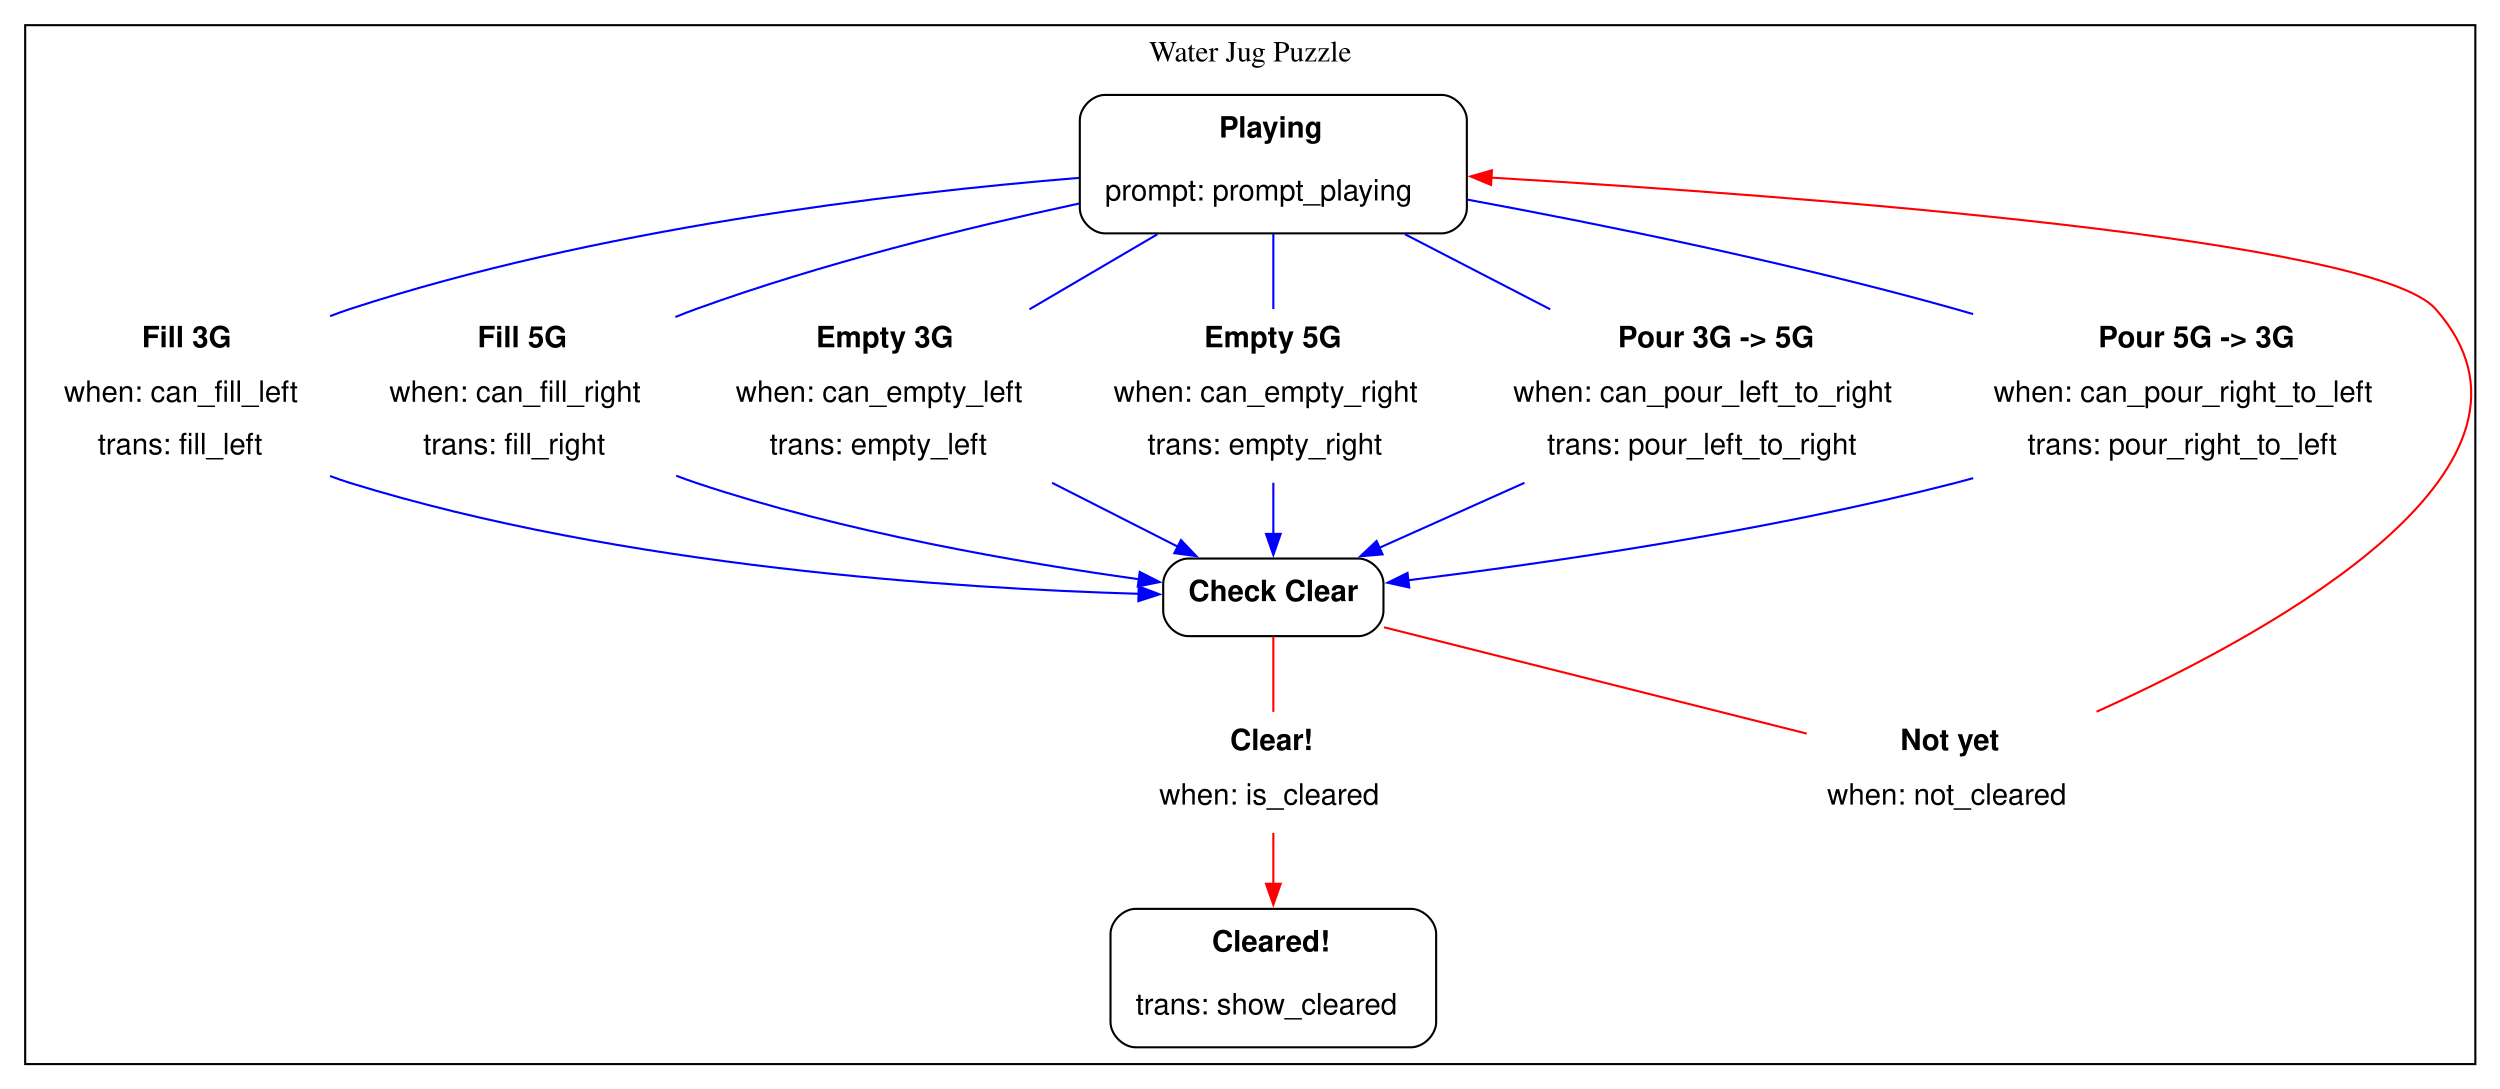
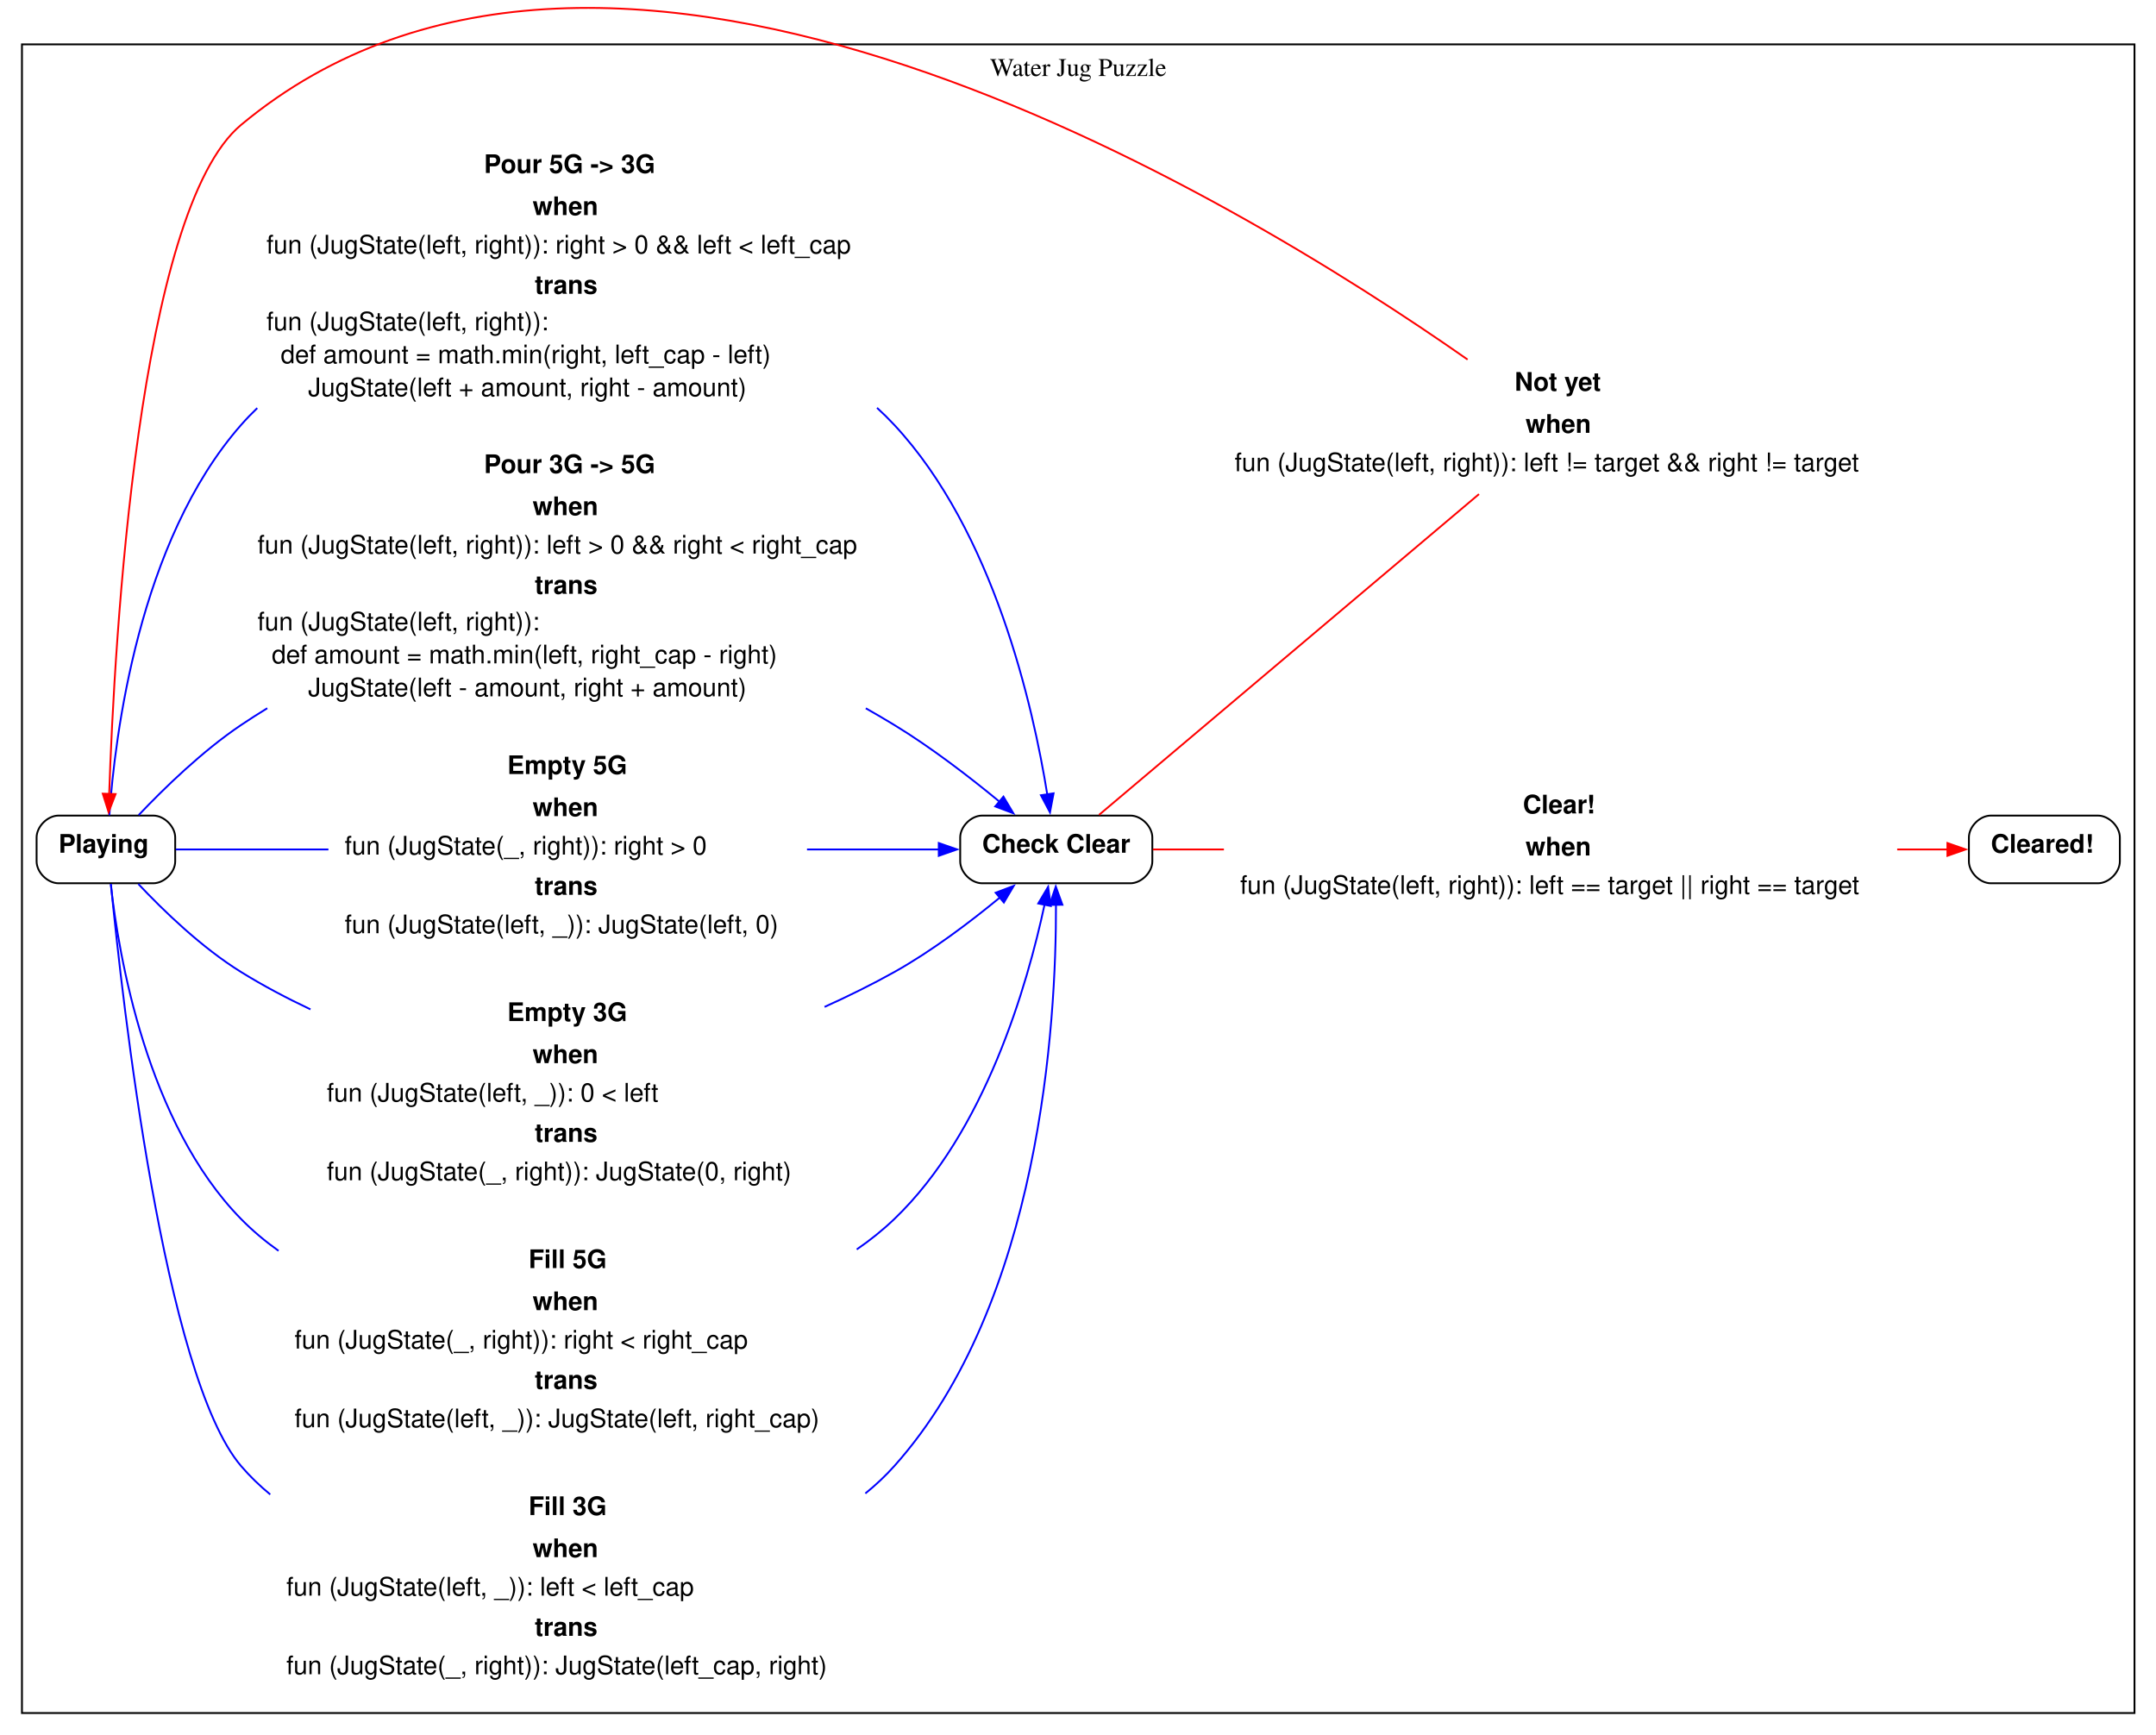
- <svg xmlns="http://www.w3.org/2000/svg" width="1589pt" height="692pt" viewBox="0.00 0.00 1589.00 692.00">
-   <g id="graph0" class="graph" transform="scale(1.33333 1.33333) rotate(0) translate(4 515.25)">
-     <polygon fill="white" stroke="none" points="-4,4 -4,-515.25 1188,-515.25 1188,4 -4,4" />
+ <svg xmlns="http://www.w3.org/2000/svg" width="1571pt" height="1264pt" viewBox="0.00 0.00 1571.00 1264.00">
+   <g id="graph0" class="graph" transform="scale(1.33333 1.33333) rotate(0) translate(4 944.25)">
+     <polygon fill="white" stroke="none" points="-4,4 -4,-944.25 1174.5,-944.25 1174.5,4 -4,4" />
    <g id="clust1" class="cluster">
-       <polygon fill="none" stroke="black" points="8,-8 8,-503.25 1176,-503.25 1176,-8 8,-8" />
-       <text xml:space="preserve" text-anchor="middle" x="592" y="-485.95" font-family="Times,serif" font-size="14.00">Water Jug Puzzle</text>
+       <polygon fill="none" stroke="black" points="8,-8 8,-920 1162.5,-920 1162.5,-8 8,-8" />
+       <text xml:space="preserve" text-anchor="middle" x="585.25" y="-902.7" font-family="Times,serif" font-size="14.00">Water Jug Puzzle</text>
    </g>
    <g id="node1" class="node">
-       <path fill="white" stroke="black" d="M683.25,-470C683.25,-470 522.75,-470 522.75,-470 516.75,-470 510.75,-464 510.75,-458 510.75,-458 510.75,-416 510.75,-416 510.75,-410 516.75,-404 522.75,-404 522.75,-404 683.25,-404 683.25,-404 689.25,-404 695.25,-410 695.25,-416 695.25,-416 695.25,-458 695.25,-458 695.25,-464 689.25,-470 683.25,-470" />
-       <text xml:space="preserve" text-anchor="start" x="577.12" y="-449.7" font-family="Helvetica,Arial,sans-serif" font-weight="bold" font-size="14.00">Playing</text>
-       <text xml:space="preserve" text-anchor="start" x="522.75" y="-419.7" font-family="Helvetica,Arial,sans-serif" font-size="14.00">prompt: prompt_playing</text>
+       <path fill="white" stroke="black" d="M79.75,-498.5C79.75,-498.5 28,-498.5 28,-498.5 22,-498.5 16,-492.5 16,-486.5 16,-486.5 16,-473.5 16,-473.5 16,-467.5 22,-461.5 28,-461.5 28,-461.5 79.75,-461.5 79.75,-461.5 85.75,-461.5 91.75,-467.5 91.75,-473.5 91.75,-473.5 91.75,-486.5 91.75,-486.5 91.75,-492.5 85.75,-498.5 79.75,-498.5" />
+       <text xml:space="preserve" text-anchor="start" x="28" y="-478.2" font-family="Helvetica,Arial,sans-serif" font-weight="bold" font-size="14.00">Playing</text>
    </g>
    <g id="node2" class="node">
-       <text xml:space="preserve" text-anchor="start" x="63.62" y="-349.7" font-family="Helvetica,Arial,sans-serif" font-weight="bold" font-size="14.00">Fill 3G</text>
-       <text xml:space="preserve" text-anchor="start" x="26.5" y="-323.7" font-family="Helvetica,Arial,sans-serif" font-size="14.00">when: can_fill_left</text>
-       <text xml:space="preserve" text-anchor="start" x="42.62" y="-298.7" font-family="Helvetica,Arial,sans-serif" font-size="14.00">trans: fill_left</text>
+       <text xml:space="preserve" text-anchor="start" x="284.88" y="-116.2" font-family="Helvetica,Arial,sans-serif" font-weight="bold" font-size="14.00">Fill 3G</text>
+       <text xml:space="preserve" text-anchor="start" x="287.12" y="-93.2" font-family="Helvetica,Arial,sans-serif" font-weight="bold" font-size="14.00">when</text>
+       <text xml:space="preserve" text-anchor="start" x="152.5" y="-72.2" font-family="Helvetica,Arial,sans-serif" font-size="14.00">fun (JugState(left, _)): left &lt; left_cap</text>
+       <text xml:space="preserve" text-anchor="start" x="288.25" y="-50.2" font-family="Helvetica,Arial,sans-serif" font-weight="bold" font-size="14.00">trans</text>
+       <text xml:space="preserve" text-anchor="start" x="152.5" y="-29.2" font-family="Helvetica,Arial,sans-serif" font-size="14.00">fun (JugState(_, right)): JugState(left_cap, right)</text>
    </g>
    <g id="edge1" class="edge">
-       <path fill="none" stroke="blue" d="M510.39,-430.46C419.92,-423.03 279.26,-406.03 163,-368 159.81,-366.96 156.59,-365.79 153.37,-364.54" />
+       <path fill="none" stroke="blue" d="M56.62,-461.04C62.82,-397.3 85.76,-191.96 127.75,-143 132.58,-137.36 137.94,-132.19 143.69,-127.45" />
    </g>
    <g id="node3" class="node">
-       <text xml:space="preserve" text-anchor="start" x="223.62" y="-349.7" font-family="Helvetica,Arial,sans-serif" font-weight="bold" font-size="14.00">Fill 5G</text>
-       <text xml:space="preserve" text-anchor="start" x="181.62" y="-323.7" font-family="Helvetica,Arial,sans-serif" font-size="14.00">when: can_fill_right</text>
-       <text xml:space="preserve" text-anchor="start" x="197.75" y="-298.7" font-family="Helvetica,Arial,sans-serif" font-size="14.00">trans: fill_right</text>
+       <text xml:space="preserve" text-anchor="start" x="284.88" y="-251.2" font-family="Helvetica,Arial,sans-serif" font-weight="bold" font-size="14.00">Fill 5G</text>
+       <text xml:space="preserve" text-anchor="start" x="287.12" y="-228.2" font-family="Helvetica,Arial,sans-serif" font-weight="bold" font-size="14.00">when</text>
+       <text xml:space="preserve" text-anchor="start" x="157" y="-207.2" font-family="Helvetica,Arial,sans-serif" font-size="14.00">fun (JugState(_, right)): right &lt; right_cap</text>
+       <text xml:space="preserve" text-anchor="start" x="288.25" y="-185.2" font-family="Helvetica,Arial,sans-serif" font-weight="bold" font-size="14.00">trans</text>
+       <text xml:space="preserve" text-anchor="start" x="157" y="-164.2" font-family="Helvetica,Arial,sans-serif" font-size="14.00">fun (JugState(left, _)): JugState(left, right_cap)</text>
    </g>
    <g id="edge3" class="edge">
-       <path fill="none" stroke="blue" d="M510.51,-418.25C456.46,-406.61 387.41,-389.56 328,-368 324.68,-366.8 321.33,-365.5 317.96,-364.14" />
+       <path fill="none" stroke="blue" d="M56.51,-461.11C60.89,-421.79 76.33,-330.44 127.75,-278 133.99,-271.64 140.88,-265.86 148.23,-260.62" />
    </g>
    <g id="node4" class="node">
-       <text xml:space="preserve" text-anchor="start" x="385" y="-349.7" font-family="Helvetica,Arial,sans-serif" font-weight="bold" font-size="14.00">Empty 3G</text>
-       <text xml:space="preserve" text-anchor="start" x="346.75" y="-323.7" font-family="Helvetica,Arial,sans-serif" font-size="14.00">when: can_empty_left</text>
-       <text xml:space="preserve" text-anchor="start" x="362.88" y="-298.7" font-family="Helvetica,Arial,sans-serif" font-size="14.00">trans: empty_left</text>
+       <text xml:space="preserve" text-anchor="start" x="273.25" y="-386.2" font-family="Helvetica,Arial,sans-serif" font-weight="bold" font-size="14.00">Empty 3G</text>
+       <text xml:space="preserve" text-anchor="start" x="287.12" y="-363.2" font-family="Helvetica,Arial,sans-serif" font-weight="bold" font-size="14.00">when</text>
+       <text xml:space="preserve" text-anchor="start" x="174.62" y="-342.2" font-family="Helvetica,Arial,sans-serif" font-size="14.00">fun (JugState(left, _)): 0 &lt; left</text>
+       <text xml:space="preserve" text-anchor="start" x="288.25" y="-320.2" font-family="Helvetica,Arial,sans-serif" font-weight="bold" font-size="14.00">trans</text>
+       <text xml:space="preserve" text-anchor="start" x="174.62" y="-299.2" font-family="Helvetica,Arial,sans-serif" font-size="14.00">fun (JugState(_, right)): JugState(0, right)</text>
    </g>
    <g id="edge5" class="edge">
-       <path fill="none" stroke="blue" d="M547.74,-403.59C528.58,-392.35 506.85,-379.61 486.74,-367.81" />
+       <path fill="none" stroke="blue" d="M71.58,-461.14C85.43,-446.42 106.27,-426.3 127.75,-413 139.67,-405.61 152.53,-398.81 165.68,-392.59" />
    </g>
    <g id="node5" class="node">
-       <text xml:space="preserve" text-anchor="start" x="570" y="-349.7" font-family="Helvetica,Arial,sans-serif" font-weight="bold" font-size="14.00">Empty 5G</text>
-       <text xml:space="preserve" text-anchor="start" x="526.88" y="-323.7" font-family="Helvetica,Arial,sans-serif" font-size="14.00">when: can_empty_right</text>
-       <text xml:space="preserve" text-anchor="start" x="543" y="-298.7" font-family="Helvetica,Arial,sans-serif" font-size="14.00">trans: empty_right</text>
+       <text xml:space="preserve" text-anchor="start" x="273.25" y="-521.2" font-family="Helvetica,Arial,sans-serif" font-weight="bold" font-size="14.00">Empty 5G</text>
+       <text xml:space="preserve" text-anchor="start" x="287.12" y="-498.2" font-family="Helvetica,Arial,sans-serif" font-weight="bold" font-size="14.00">when</text>
+       <text xml:space="preserve" text-anchor="start" x="184.38" y="-477.2" font-family="Helvetica,Arial,sans-serif" font-size="14.00">fun (JugState(_, right)): right &gt; 0</text>
+       <text xml:space="preserve" text-anchor="start" x="288.25" y="-455.2" font-family="Helvetica,Arial,sans-serif" font-weight="bold" font-size="14.00">trans</text>
+       <text xml:space="preserve" text-anchor="start" x="184.38" y="-434.2" font-family="Helvetica,Arial,sans-serif" font-size="14.00">fun (JugState(left, _)): JugState(left, 0)</text>
    </g>
    <g id="edge7" class="edge">
-       <path fill="none" stroke="blue" d="M603,-403.74C603,-392.5 603,-379.74 603,-367.91" />
+       <path fill="none" stroke="blue" d="M92.09,-480C114.63,-480 144.88,-480 175.48,-480" />
    </g>
    <g id="node6" class="node">
-       <text xml:space="preserve" text-anchor="start" x="767.25" y="-349.7" font-family="Helvetica,Arial,sans-serif" font-weight="bold" font-size="14.00">Pour 3G -&gt; 5G</text>
-       <text xml:space="preserve" text-anchor="start" x="717.38" y="-323.7" font-family="Helvetica,Arial,sans-serif" font-size="14.00">when: can_pour_left_to_right</text>
-       <text xml:space="preserve" text-anchor="start" x="733.5" y="-298.7" font-family="Helvetica,Arial,sans-serif" font-size="14.00">trans: pour_left_to_right</text>
+       <text xml:space="preserve" text-anchor="start" x="260.5" y="-685.7" font-family="Helvetica,Arial,sans-serif" font-weight="bold" font-size="14.00">Pour 3G -&gt; 5G</text>
+       <text xml:space="preserve" text-anchor="start" x="287.12" y="-662.7" font-family="Helvetica,Arial,sans-serif" font-weight="bold" font-size="14.00">when</text>
+       <text xml:space="preserve" text-anchor="start" x="136.75" y="-641.7" font-family="Helvetica,Arial,sans-serif" font-size="14.00">fun (JugState(left, right)): left &gt; 0 &amp;&amp; right &lt; right_cap</text>
+       <text xml:space="preserve" text-anchor="start" x="288.25" y="-619.7" font-family="Helvetica,Arial,sans-serif" font-weight="bold" font-size="14.00">trans</text>
+       <text xml:space="preserve" text-anchor="start" x="136.75" y="-599.7" font-family="Helvetica,Arial,sans-serif" font-size="14.00">fun (JugState(left, right)):</text>
+       <text xml:space="preserve" text-anchor="start" x="136.75" y="-581.7" font-family="Helvetica,Arial,sans-serif" font-size="14.00">  def amount = math.min(left, right_cap - right)</text>
+       <text xml:space="preserve" text-anchor="start" x="156.62" y="-563.7" font-family="Helvetica,Arial,sans-serif" font-size="14.00">  JugState(left - amount, right + amount)</text>
    </g>
    <g id="edge9" class="edge">
-       <path fill="none" stroke="blue" d="M665.72,-403.59C687.48,-392.35 712.14,-379.61 734.97,-367.81" />
+       <path fill="none" stroke="blue" d="M71.78,-498.77C85.74,-513.49 106.64,-533.81 127.75,-548 132.4,-551.12 137.19,-554.19 142.07,-557.18" />
    </g>
    <g id="node7" class="node">
-       <text xml:space="preserve" text-anchor="start" x="996.25" y="-349.7" font-family="Helvetica,Arial,sans-serif" font-weight="bold" font-size="14.00">Pour 5G -&gt; 3G</text>
-       <text xml:space="preserve" text-anchor="start" x="946.38" y="-323.7" font-family="Helvetica,Arial,sans-serif" font-size="14.00">when: can_pour_right_to_left</text>
-       <text xml:space="preserve" text-anchor="start" x="962.5" y="-298.7" font-family="Helvetica,Arial,sans-serif" font-size="14.00">trans: pour_right_to_left</text>
+       <text xml:space="preserve" text-anchor="start" x="260.5" y="-849.7" font-family="Helvetica,Arial,sans-serif" font-weight="bold" font-size="14.00">Pour 5G -&gt; 3G</text>
+       <text xml:space="preserve" text-anchor="start" x="287.12" y="-826.7" font-family="Helvetica,Arial,sans-serif" font-weight="bold" font-size="14.00">when</text>
+       <text xml:space="preserve" text-anchor="start" x="141.62" y="-805.7" font-family="Helvetica,Arial,sans-serif" font-size="14.00">fun (JugState(left, right)): right &gt; 0 &amp;&amp; left &lt; left_cap</text>
+       <text xml:space="preserve" text-anchor="start" x="288.25" y="-783.7" font-family="Helvetica,Arial,sans-serif" font-weight="bold" font-size="14.00">trans</text>
+       <text xml:space="preserve" text-anchor="start" x="141.62" y="-763.7" font-family="Helvetica,Arial,sans-serif" font-size="14.00">fun (JugState(left, right)):</text>
+       <text xml:space="preserve" text-anchor="start" x="141.62" y="-745.7" font-family="Helvetica,Arial,sans-serif" font-size="14.00">  def amount = math.min(right, left_cap - left)</text>
+       <text xml:space="preserve" text-anchor="start" x="156.62" y="-727.7" font-family="Helvetica,Arial,sans-serif" font-size="14.00">  JugState(left + amount, right - amount)</text>
    </g>
    <g id="edge11" class="edge">
-       <path fill="none" stroke="blue" d="M695.56,-420.08C761.03,-407.98 850.58,-389.74 928,-368 930.83,-367.2 933.69,-366.38 936.57,-365.52" />
+       <path fill="none" stroke="blue" d="M55.76,-498.7C58.75,-541.59 71.72,-648.27 127.75,-712 130.55,-715.19 133.5,-718.26 136.58,-721.22" />
    </g>
    <g id="node8" class="node">
-       <path fill="white" stroke="black" d="M643.5,-249C643.5,-249 562.5,-249 562.5,-249 556.5,-249 550.5,-243 550.5,-237 550.5,-237 550.5,-224 550.5,-224 550.5,-218 556.5,-212 562.5,-212 562.5,-212 643.5,-212 643.5,-212 649.5,-212 655.5,-218 655.5,-224 655.5,-224 655.5,-237 655.5,-237 655.5,-243 649.5,-249 643.5,-249" />
-       <text xml:space="preserve" text-anchor="start" x="562.5" y="-228.7" font-family="Helvetica,Arial,sans-serif" font-weight="bold" font-size="14.00">Check Clear</text>
+       <path fill="white" stroke="black" d="M613.75,-498.5C613.75,-498.5 532.75,-498.5 532.75,-498.5 526.75,-498.5 520.75,-492.5 520.75,-486.5 520.75,-486.5 520.75,-473.5 520.75,-473.5 520.75,-467.5 526.75,-461.5 532.75,-461.5 532.75,-461.5 613.75,-461.5 613.75,-461.5 619.75,-461.5 625.75,-467.5 625.75,-473.5 625.75,-473.5 625.75,-486.5 625.75,-486.5 625.75,-492.5 619.75,-498.5 613.75,-498.5" />
+       <text xml:space="preserve" text-anchor="start" x="532.75" y="-478.2" font-family="Helvetica,Arial,sans-serif" font-weight="bold" font-size="14.00">Check Clear</text>
    </g>
    <g id="edge2" class="edge">
-       <path fill="none" stroke="blue" d="M153.33,-288.33C156.56,-287.11 159.79,-285.99 163,-285 292.46,-244.96 452.01,-234.69 538.99,-232.18" />
-       <polygon fill="blue" stroke="blue" points="538.84,-235.69 548.75,-231.93 538.66,-228.69 538.84,-235.69" />
+       <path fill="none" stroke="blue" d="M468.91,-128.01C474.59,-132.6 479.91,-137.59 484.75,-143 564.61,-232.33 573.26,-385.37 573.09,-449.9" />
+       <polygon fill="blue" stroke="blue" points="569.6,-449.68 572.99,-459.72 576.6,-449.76 569.6,-449.68" />
    </g>
    <g id="edge4" class="edge">
-       <path fill="none" stroke="blue" d="M318.34,-288.48C321.58,-287.24 324.81,-286.07 328,-285 398.33,-261.45 482.45,-246.98 538.98,-239.12" />
-       <polygon fill="blue" stroke="blue" points="539.32,-242.6 548.76,-237.79 538.38,-235.67 539.32,-242.6" />
+       <path fill="none" stroke="blue" d="M464.21,-261.38C471.53,-266.42 478.44,-271.95 484.75,-278 534.45,-325.61 557.52,-406.18 566.84,-449.79" />
+       <polygon fill="blue" stroke="blue" points="563.4,-450.46 568.81,-459.57 570.26,-449.08 563.4,-450.46" />
    </g>
    <g id="edge6" class="edge">
-       <path fill="none" stroke="blue" d="M497.53,-285.09C518,-274.69 539.33,-263.85 557.41,-254.67" />
-       <polygon fill="blue" stroke="blue" points="558.97,-257.8 566.3,-250.15 555.79,-251.56 558.97,-257.8" />
+       <path fill="none" stroke="blue" d="M446.62,-393.93C459.75,-399.86 472.65,-406.24 484.75,-413 505.32,-424.5 526.36,-440.45 542.65,-453.9" />
+       <polygon fill="blue" stroke="blue" points="540.11,-456.34 550.02,-460.09 544.62,-450.98 540.11,-456.34" />
    </g>
    <g id="edge8" class="edge">
-       <path fill="none" stroke="blue" d="M603,-285.09C603,-276.86 603,-268.36 603,-260.61" />
-       <polygon fill="blue" stroke="blue" points="606.5,-260.74 603,-250.74 599.5,-260.74 606.5,-260.74" />
+       <path fill="none" stroke="blue" d="M437.03,-480C462.16,-480 487.41,-480 509.18,-480" />
+       <polygon fill="blue" stroke="blue" points="509.04,-483.5 519.04,-480 509.04,-476.5 509.04,-483.5" />
    </g>
    <g id="edge10" class="edge">
-       <path fill="none" stroke="blue" d="M722.72,-285.09C699.06,-274.5 674.37,-263.45 653.61,-254.15" />
-       <polygon fill="blue" stroke="blue" points="655.07,-250.97 644.51,-250.08 652.21,-257.36 655.07,-250.97" />
+       <path fill="none" stroke="blue" d="M469.16,-557.14C474.47,-554.14 479.68,-551.09 484.75,-548 505,-535.68 526.02,-519.47 542.38,-505.97" />
+       <polygon fill="blue" stroke="blue" points="544.38,-508.86 549.8,-499.76 539.88,-503.49 544.38,-508.86" />
    </g>
    <g id="edge12" class="edge">
-       <path fill="none" stroke="blue" d="M936.62,-287.32C933.72,-286.51 930.85,-285.73 928,-285 838.75,-262 733.06,-246.75 667,-238.61" />
-       <polygon fill="blue" stroke="blue" points="667.8,-235.19 657.45,-237.46 666.96,-242.13 667.8,-235.19" />
+       <path fill="none" stroke="blue" d="M475.3,-721.35C478.59,-718.35 481.74,-715.23 484.75,-712 539.08,-653.6 560.6,-558.2 568.35,-509.95" />
+       <polygon fill="blue" stroke="blue" points="571.78,-510.66 569.81,-500.25 564.86,-509.62 571.78,-510.66" />
    </g>
    <g id="node9" class="node">
-       <text xml:space="preserve" text-anchor="start" x="901.88" y="-157.7" font-family="Helvetica,Arial,sans-serif" font-weight="bold" font-size="14.00">Not yet</text>
-       <text xml:space="preserve" text-anchor="start" x="867" y="-131.7" font-family="Helvetica,Arial,sans-serif" font-size="14.00">when: not_cleared</text>
+       <text xml:space="preserve" text-anchor="start" x="823.75" y="-730.7" font-family="Helvetica,Arial,sans-serif" font-weight="bold" font-size="14.00">Not yet</text>
+       <text xml:space="preserve" text-anchor="start" x="829.75" y="-707.7" font-family="Helvetica,Arial,sans-serif" font-weight="bold" font-size="14.00">when</text>
+       <text xml:space="preserve" text-anchor="start" x="670.75" y="-686.7" font-family="Helvetica,Arial,sans-serif" font-size="14.00">fun (JugState(left, right)): left != target &amp;&amp; right != target</text>
    </g>
    <g id="edge13" class="edge">
-       <path fill="none" stroke="red" d="M655.78,-216.22C710.65,-202.42 796.81,-180.75 857.26,-165.54" />
+       <path fill="none" stroke="red" d="M596.64,-498.9C641.95,-537.16 745.21,-624.33 804.27,-674.19" />
    </g>
    <g id="node10" class="node">
-       <text xml:space="preserve" text-anchor="start" x="582.38" y="-157.7" font-family="Helvetica,Arial,sans-serif" font-weight="bold" font-size="14.00">Clear!</text>
-       <text xml:space="preserve" text-anchor="start" x="548.62" y="-131.7" font-family="Helvetica,Arial,sans-serif" font-size="14.00">when: is_cleared</text>
+       <text xml:space="preserve" text-anchor="start" x="828.25" y="-499.7" font-family="Helvetica,Arial,sans-serif" font-weight="bold" font-size="14.00">Clear!</text>
+       <text xml:space="preserve" text-anchor="start" x="829.75" y="-476.7" font-family="Helvetica,Arial,sans-serif" font-weight="bold" font-size="14.00">when</text>
+       <text xml:space="preserve" text-anchor="start" x="673.75" y="-455.7" font-family="Helvetica,Arial,sans-serif" font-size="14.00">fun (JugState(left, right)): left == target || right == target</text>
    </g>
    <g id="edge15" class="edge">
-       <path fill="none" stroke="red" d="M603,-211.82C603,-201.33 603,-187.8 603,-175.91" />
+       <path fill="none" stroke="red" d="M626.04,-480C637.81,-480 650.98,-480 664.87,-480" />
    </g>
    <g id="edge14" class="edge">
-       <path fill="none" stroke="red" d="M995.44,-175.97C1084.75,-216.31 1222.36,-294.13 1157,-368 1127.71,-401.1 858.82,-421.56 706.7,-430.58" />
-       <polygon fill="red" stroke="red" points="706.79,-427.07 697.01,-431.15 707.2,-434.06 706.79,-427.07" />
+       <path fill="none" stroke="red" d="M798.04,-747.74C670.86,-836.73 330.05,-1044.46 127.75,-876 71.56,-829.21 58.54,-594.42 55.66,-510.16" />
+       <polygon fill="red" stroke="red" points="59.16,-510.26 55.35,-500.37 52.17,-510.48 59.16,-510.26" />
    </g>
    <g id="node11" class="node">
-       <path fill="white" stroke="black" d="M668.62,-82C668.62,-82 537.38,-82 537.38,-82 531.38,-82 525.38,-76 525.38,-70 525.38,-70 525.38,-28 525.38,-28 525.38,-22 531.38,-16 537.38,-16 537.38,-16 668.62,-16 668.62,-16 674.62,-16 680.62,-22 680.62,-28 680.62,-28 680.62,-70 680.62,-70 680.62,-76 674.62,-82 668.62,-82" />
-       <text xml:space="preserve" text-anchor="start" x="573.75" y="-61.7" font-family="Helvetica,Arial,sans-serif" font-weight="bold" font-size="14.00">Cleared!</text>
-       <text xml:space="preserve" text-anchor="start" x="537.38" y="-31.7" font-family="Helvetica,Arial,sans-serif" font-size="14.00">trans: show_cleared</text>
+       <path fill="white" stroke="black" d="M1142.5,-498.5C1142.5,-498.5 1084,-498.5 1084,-498.5 1078,-498.5 1072,-492.5 1072,-486.5 1072,-486.5 1072,-473.5 1072,-473.5 1072,-467.5 1078,-461.5 1084,-461.5 1084,-461.5 1142.5,-461.5 1142.5,-461.5 1148.5,-461.5 1154.5,-467.5 1154.5,-473.5 1154.5,-473.5 1154.5,-486.5 1154.5,-486.5 1154.5,-492.5 1148.5,-498.5 1142.5,-498.5" />
+       <text xml:space="preserve" text-anchor="start" x="1084" y="-478.2" font-family="Helvetica,Arial,sans-serif" font-weight="bold" font-size="14.00">Cleared!</text>
    </g>
    <g id="edge16" class="edge">
-       <path fill="none" stroke="red" d="M603,-118.23C603,-110.63 603,-102.2 603,-93.93" />
-       <polygon fill="red" stroke="red" points="606.5,-93.96 603,-83.96 599.5,-93.96 606.5,-93.96" />
+       <path fill="none" stroke="red" d="M1032.82,-480C1042.6,-480 1051.93,-480 1060.53,-480" />
+       <polygon fill="red" stroke="red" points="1060.26,-483.5 1070.26,-480 1060.26,-476.5 1060.26,-483.5" />
    </g>
  </g>
</svg>
